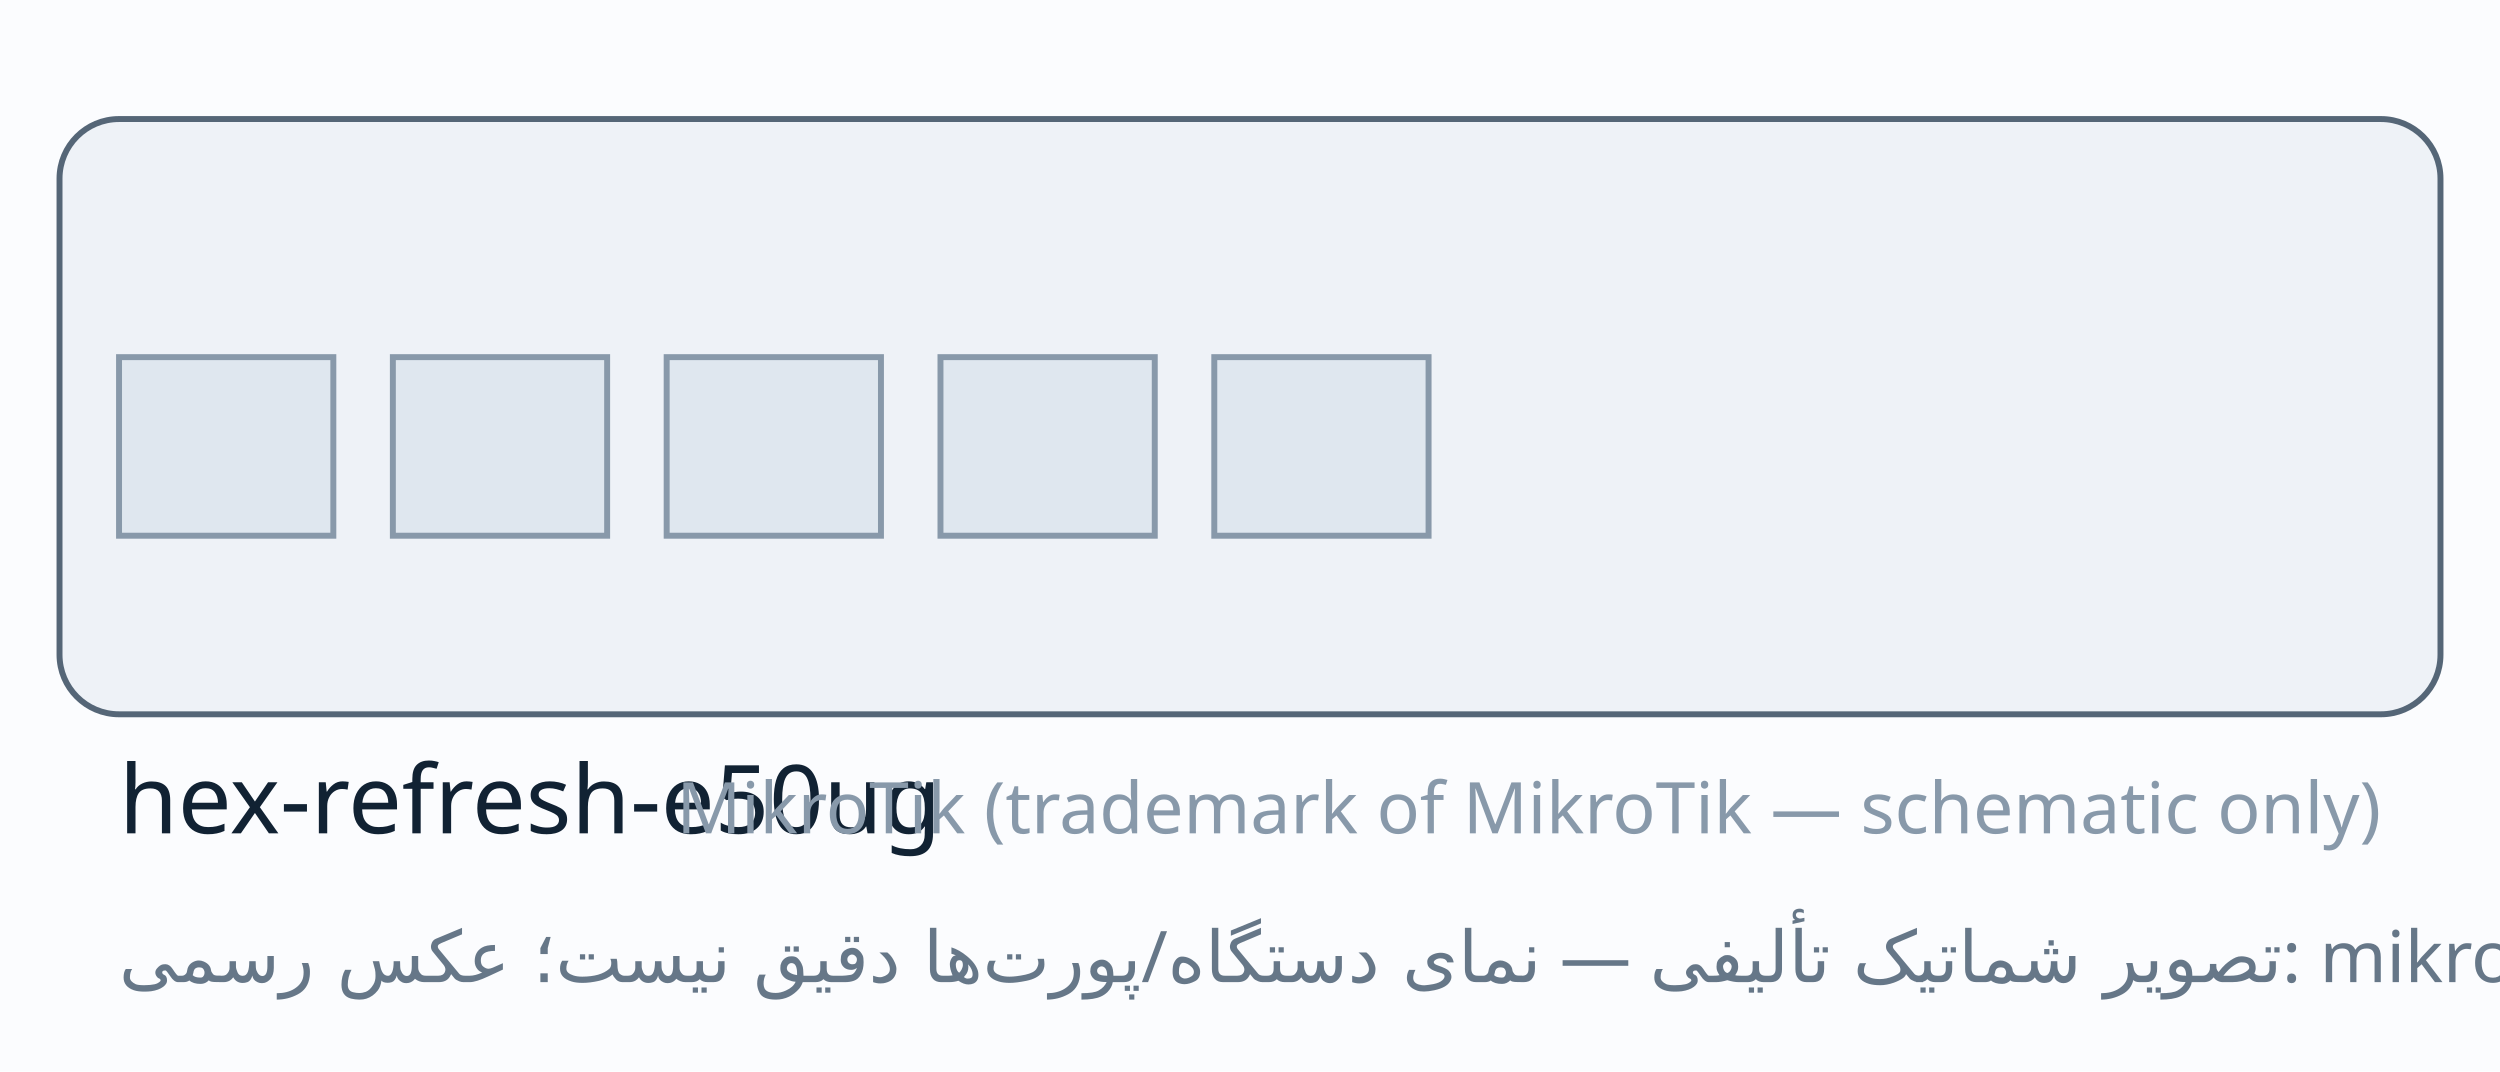
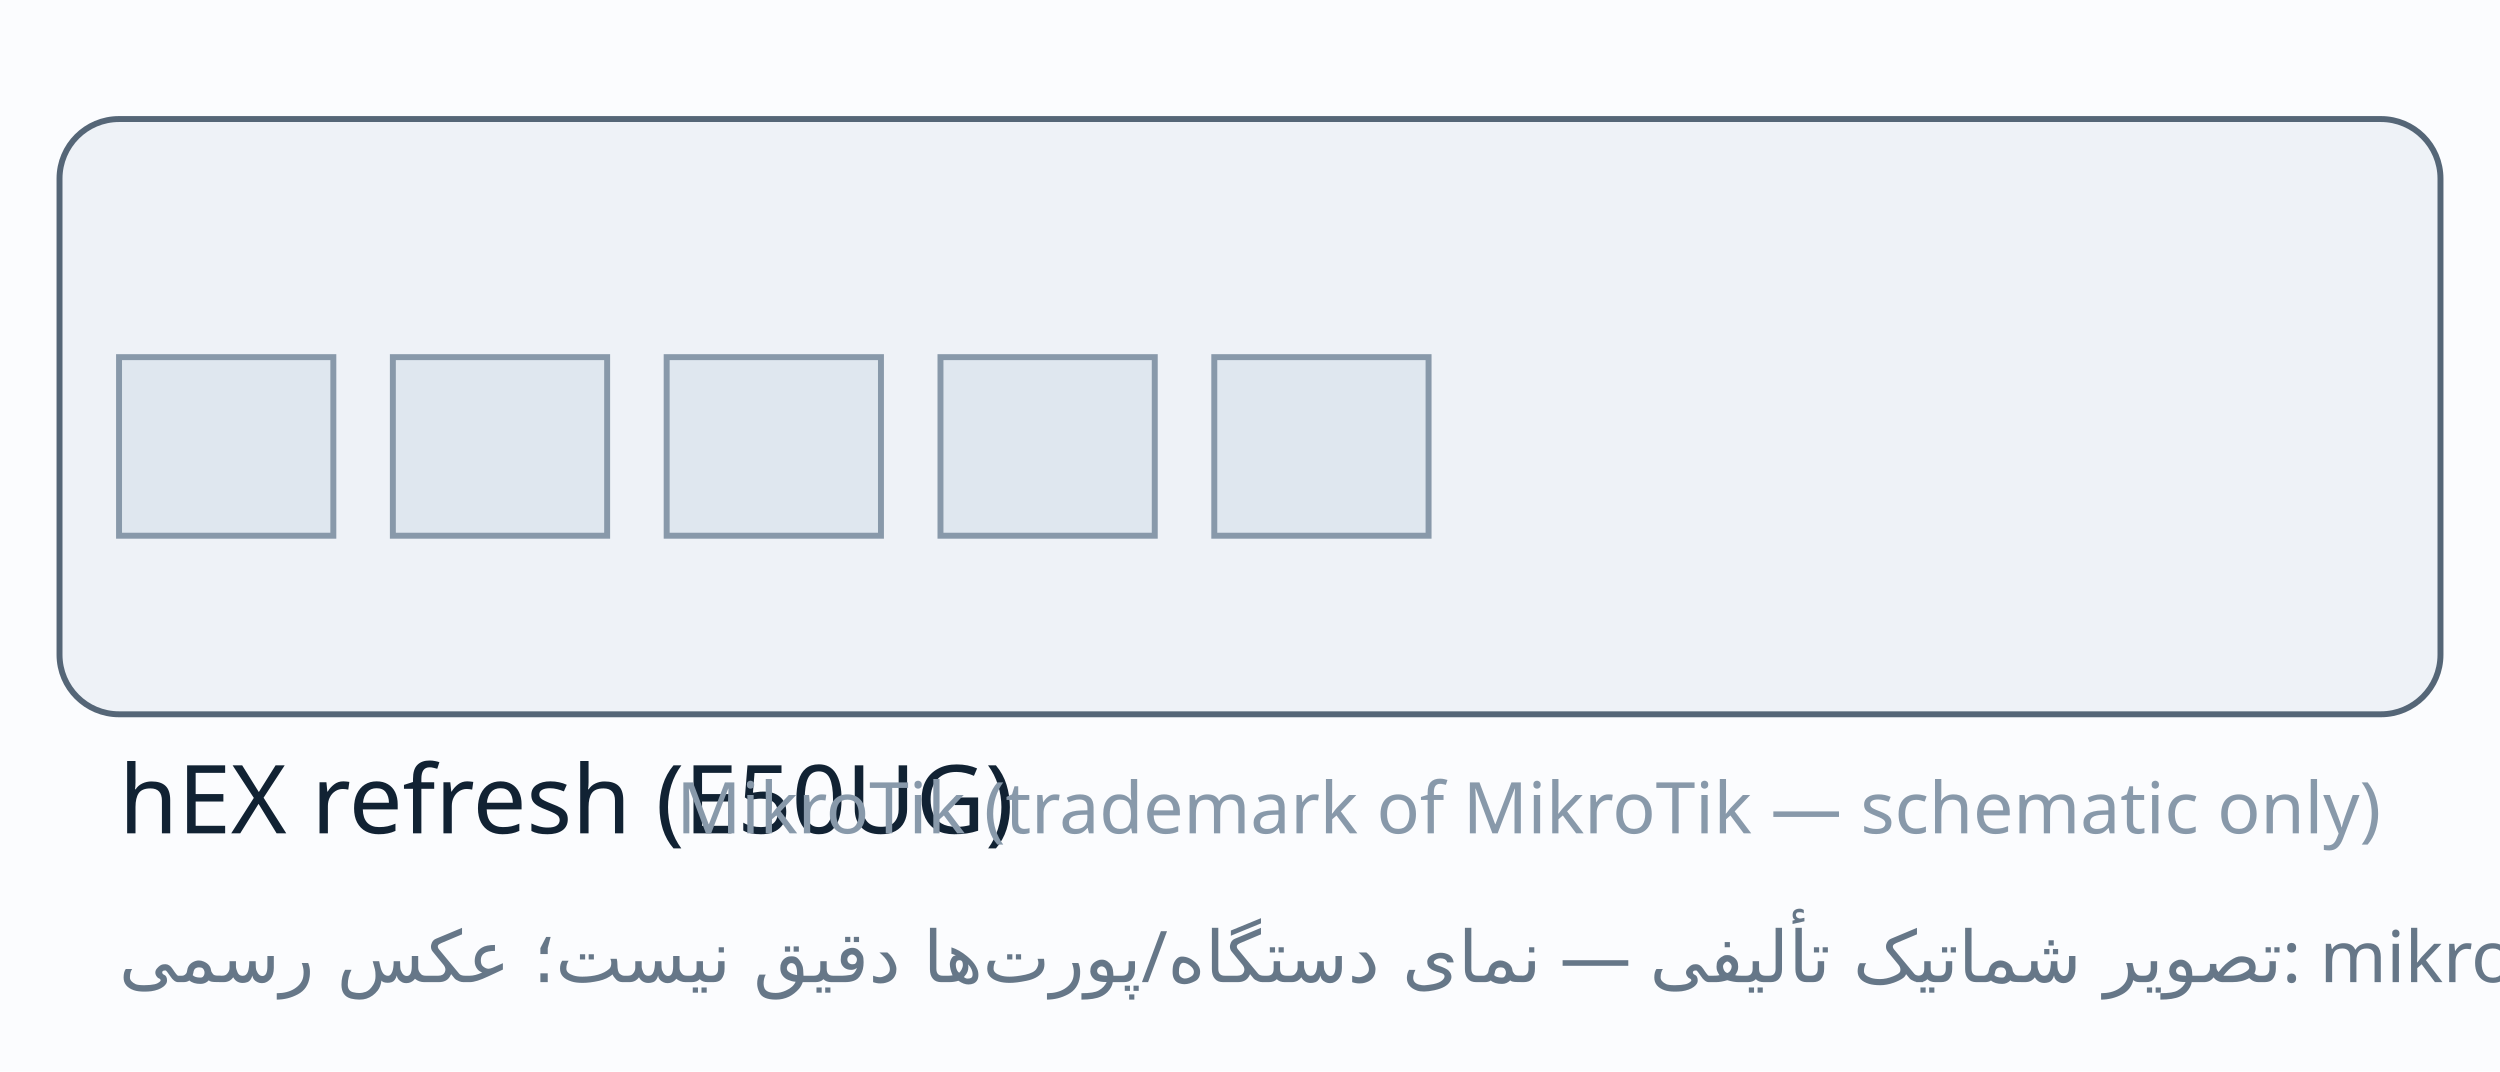
<svg xmlns="http://www.w3.org/2000/svg" viewBox="0 0 420 180" font-family="Tahoma,sans-serif">
  <rect width="420" height="180" fill="#fbfcfe" />
  <rect x="10" y="20" width="400" height="100" rx="10" fill="#eef2f7" stroke="#567" />
  <rect x="20" y="60" width="36" height="30" fill="#dfe7ef" stroke="#89a" />
  <rect x="66" y="60" width="36" height="30" fill="#dfe7ef" stroke="#89a" />
  <rect x="112" y="60" width="36" height="30" fill="#dfe7ef" stroke="#89a" />
  <rect x="158" y="60" width="36" height="30" fill="#dfe7ef" stroke="#89a" />
  <rect x="204" y="60" width="36" height="30" fill="#dfe7ef" stroke="#89a" />
-   <text x="20" y="140" font-size="16" fill="#123">hex-refresh-e50ug</text>
+   <text x="20" y="140" font-size="16" fill="#123">hEX refresh (E50UG)</text>
  <text x="20" y="165" font-size="12" fill="#678">تصویر شماتیک تألیفی — نمای دستگاه/پورت‌ها دقیق نیست؛ عکس رسمی: mikrotik.com</text>
  <text x="400" y="140" text-anchor="end" font-size="12" fill="#89a">MikroTik (trademark of MikroTik — schematic only)</text>
</svg>
